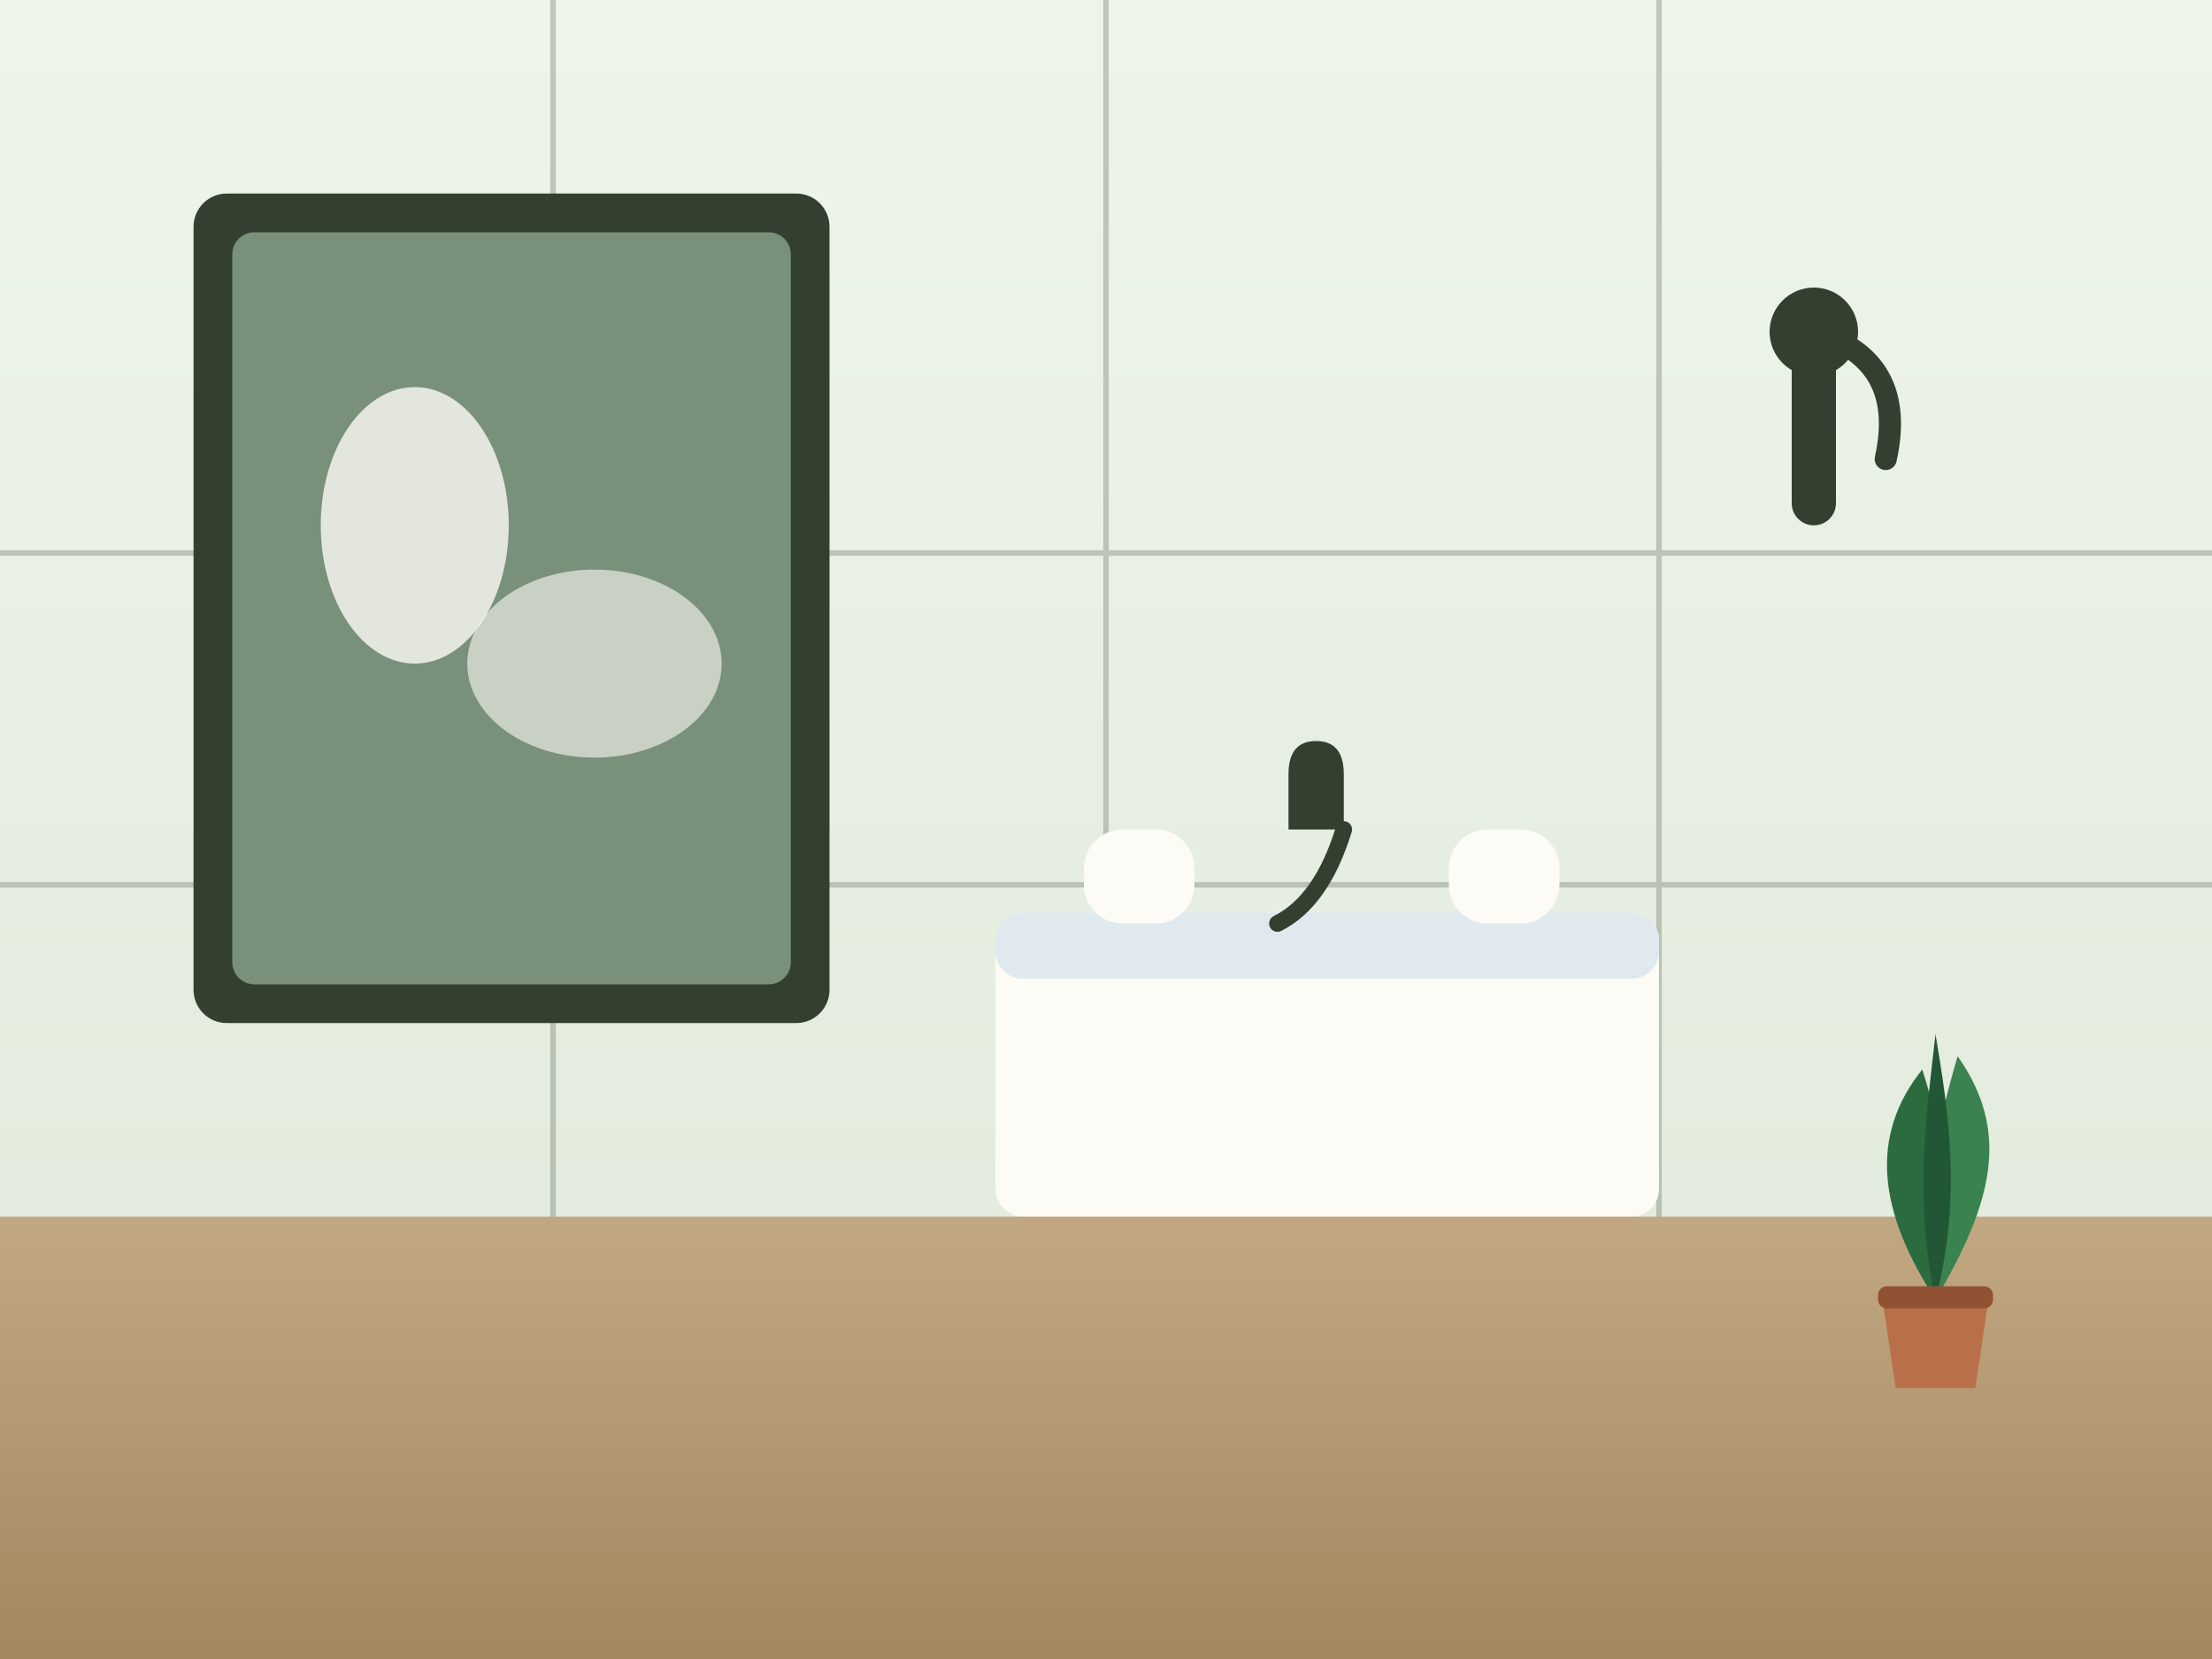
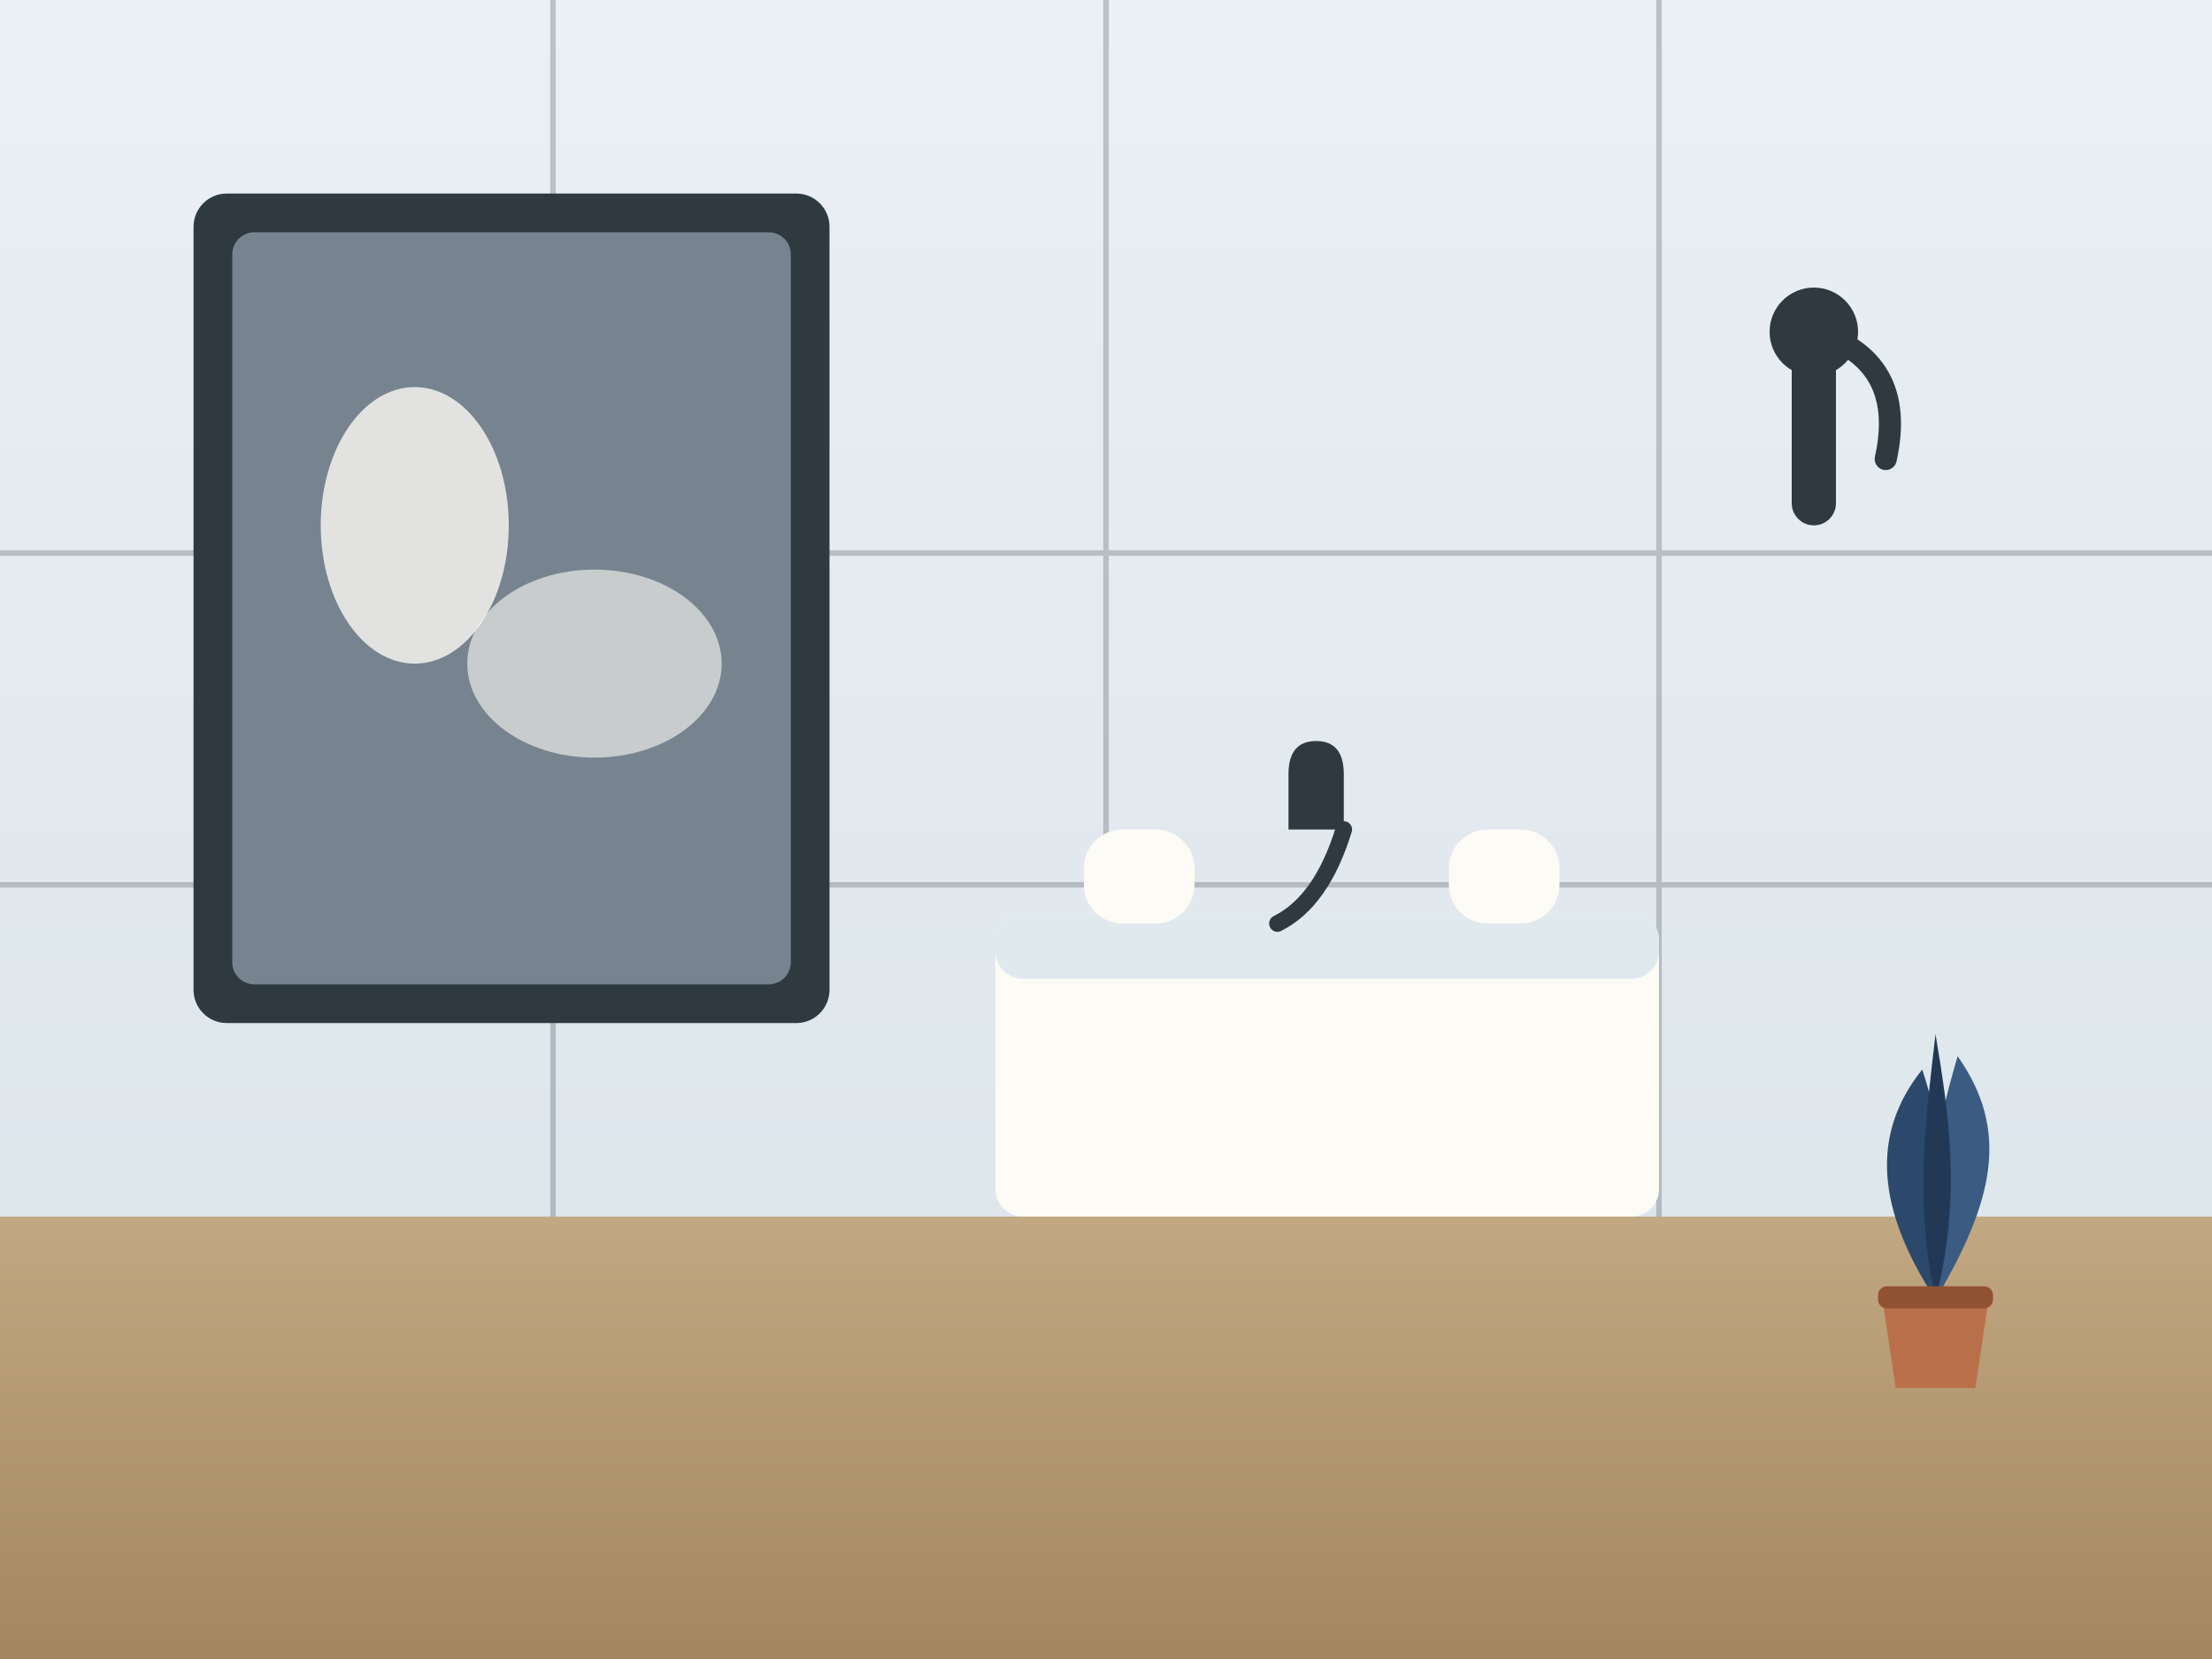
<svg xmlns="http://www.w3.org/2000/svg" viewBox="0 0 800 600" width="800" height="600" role="img">
  <defs>
    <linearGradient id="wall" x1="0" y1="0" x2="0" y2="1">
-       <stop offset="0" stop-color="#eef4ea" />
-       <stop offset="1" stop-color="#dfe9d9" />
+       <stop offset="0" stop-color="#eaf0f4" />
+       <stop offset="1" stop-color="#d9e3e9" />
    </linearGradient>
    <linearGradient id="floor" x1="0" y1="0" x2="0" y2="1">
      <stop offset="0" stop-color="#c2a882" />
      <stop offset="1" stop-color="#a2875f" />
    </linearGradient>
    <linearGradient id="sky" x1="0" y1="0" x2="0" y2="1">
-       <stop offset="0" stop-color="#bfe0c6" />
-       <stop offset="1" stop-color="#e9f5e6" />
+       <stop offset="0" stop-color="#bfcfe0" />
+       <stop offset="1" stop-color="#e6eff5" />
    </linearGradient>
    <linearGradient id="glow" x1="0" y1="0" x2="0" y2="1">
      <stop offset="0" stop-color="#e7f3c9" stop-opacity="0.5" />
      <stop offset="1" stop-color="#e7f3c9" stop-opacity="0" />
    </linearGradient>
    <linearGradient id="glass" x1="0" y1="0" x2="1" y2="1">
      <stop offset="0" stop-color="#ffffff" stop-opacity="0.35" />
      <stop offset="1" stop-color="#ffffff" stop-opacity="0.05" />
    </linearGradient>
  </defs>
  <rect width="800" height="600" fill="url(#wall)" />
  <rect y="440" width="800" height="160" fill="url(#floor)" />
-   <g opacity="0.25" stroke="#33402f" stroke-width="2">
+   <g opacity="0.25" stroke="#2f3940" stroke-width="2">
    <path d="M0 200 H800 M0 320 H800 M200 0 V440 M400 0 V440 M600 0 V440" />
  </g>
-   <rect x="70" y="70" width="230" height="300" rx="12" fill="#33402f" />
-   <rect x="84" y="84" width="202" height="272" rx="8" fill="#bfe0c6" opacity="0.5" />
+   <rect x="70" y="70" width="230" height="300" rx="12" fill="#2f3940" />
+   <rect x="84" y="84" width="202" height="272" rx="8" fill="#bfcfe0" opacity="0.5" />
  <ellipse cx="150" cy="190" rx="34" ry="50" fill="#fdfbf5" opacity="0.8" />
  <ellipse cx="215" cy="240" rx="46" ry="34" fill="#fdfbf5" opacity="0.6" />
  <g>
    <rect x="360" y="330" width="240" height="110" rx="10" fill="#fdfbf5" />
    <rect x="360" y="330" width="240" height="24" rx="10" fill="#dfe9ee" />
    <rect x="392" y="300" width="40" height="34" rx="14" fill="#fdfbf5" />
    <rect x="524" y="300" width="40" height="34" rx="14" fill="#fdfbf5" />
-     <path d="M476 268 q10 0 10 12 v20 h-20 v-20 q0 -12 10 -12 Z" fill="#33402f" />
-     <path d="M486 300 q-8 26 -24 34" stroke="#33402f" stroke-width="6" fill="none" stroke-linecap="round" />
+     <path d="M476 268 q10 0 10 12 v20 h-20 v-20 q0 -12 10 -12 Z" fill="#2f3940" />
+     <path d="M486 300 q-8 26 -24 34" stroke="#2f3940" stroke-width="6" fill="none" stroke-linecap="round" />
  </g>
  <g>
-     <rect x="648" y="120" width="16" height="70" rx="8" fill="#33402f" />
-     <path d="M656 120 q34 10 26 46" stroke="#33402f" stroke-width="8" fill="none" stroke-linecap="round" />
-     <circle cx="656" cy="120" r="16" fill="#33402f" />
+     <rect x="648" y="120" width="16" height="70" rx="8" fill="#2f3940" />
+     <path d="M656 120 q34 10 26 46" stroke="#2f3940" stroke-width="8" fill="none" stroke-linecap="round" />
+     <circle cx="656" cy="120" r="16" fill="#2f3940" />
  </g>
  <g transform="translate(700 470) scale(0.8)">
-     <path d="M0 0 C -26 -40 -30 -74 -6 -104 C 4 -74 8 -36 0 0 Z" fill="#2c6b3f" />
-     <path d="M0 0 C 26 -44 34 -76 10 -110 C 0 -76 -8 -38 0 0 Z" fill="#3a8250" />
-     <path d="M0 0 C -10 -46 -4 -84 0 -120 C 6 -84 12 -46 0 0 Z" fill="#215734" />
+     <path d="M0 0 C -26 -40 -30 -74 -6 -104 C 4 -74 8 -36 0 0 Z" fill="#2c496b" />
+     <path d="M0 0 C 26 -44 34 -76 10 -110 C 0 -76 -8 -38 0 0 Z" fill="#3a5b82" />
+     <path d="M0 0 C -10 -46 -4 -84 0 -120 C 6 -84 12 -46 0 0 Z" fill="#213957" />
    <path d="M-24 0 h48 l-6 40 h-36 Z" fill="#b9704a" />
    <rect x="-26" y="-6" width="52" height="10" rx="4" fill="#915234" />
  </g>
  <rect x="0" y="0" width="800" height="600" fill="none" />
</svg>
